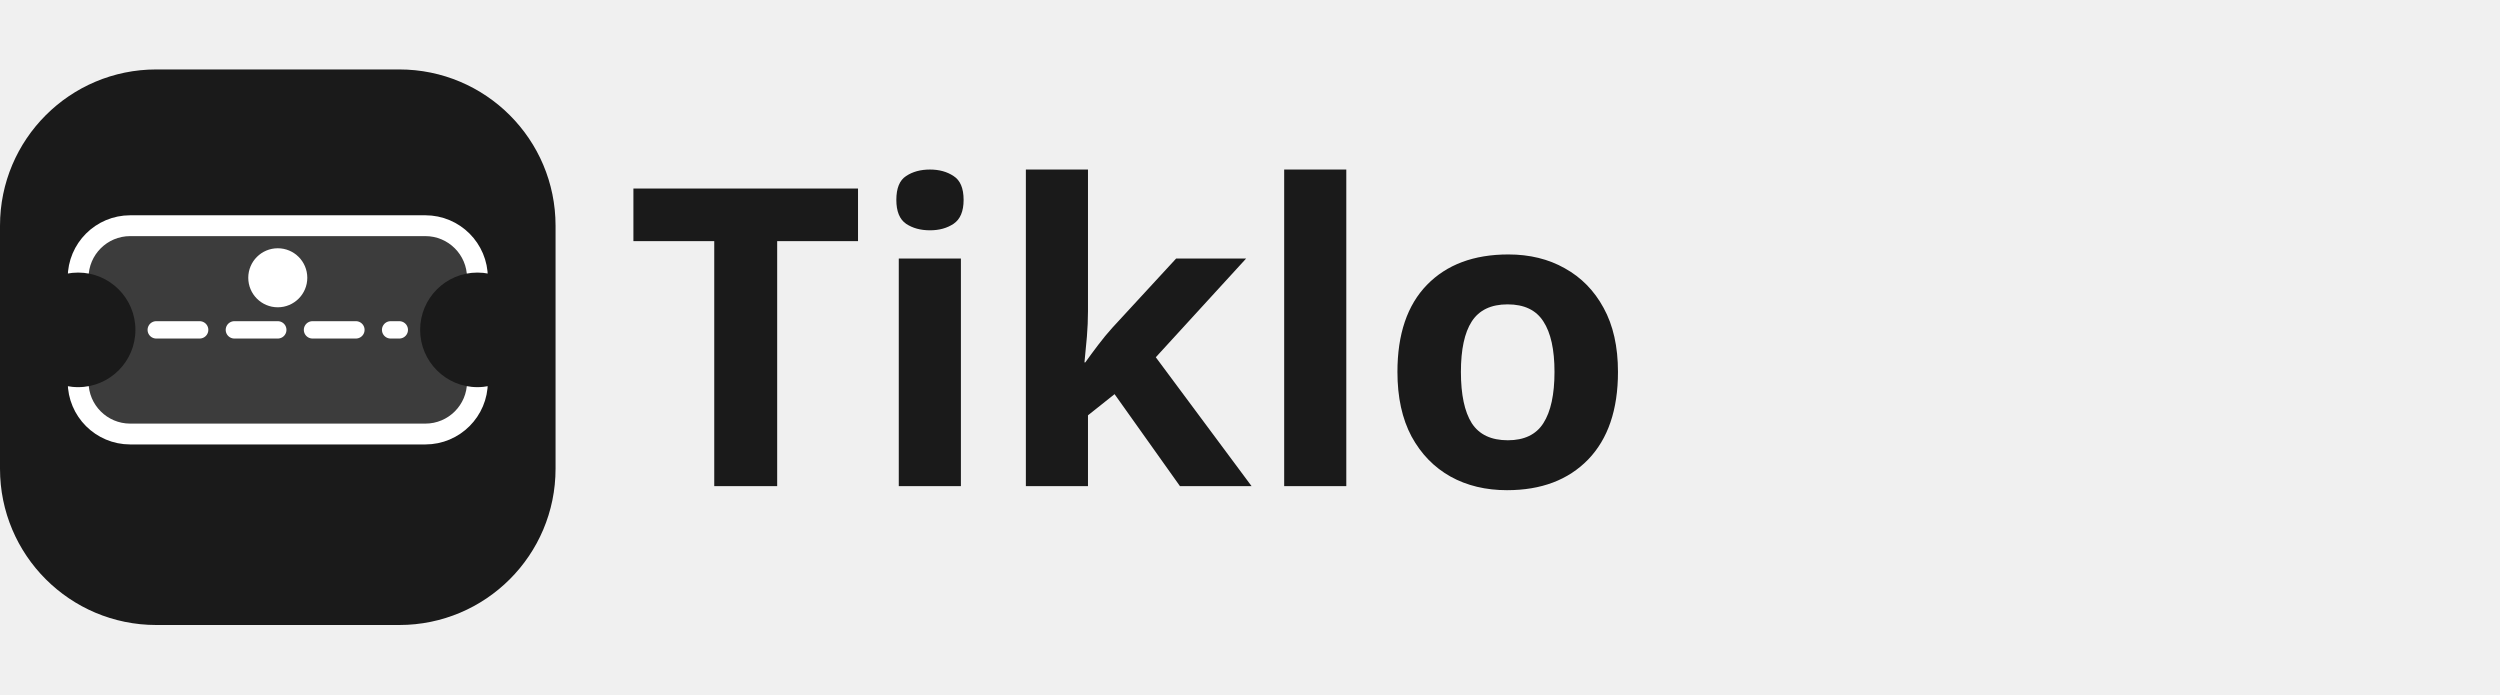
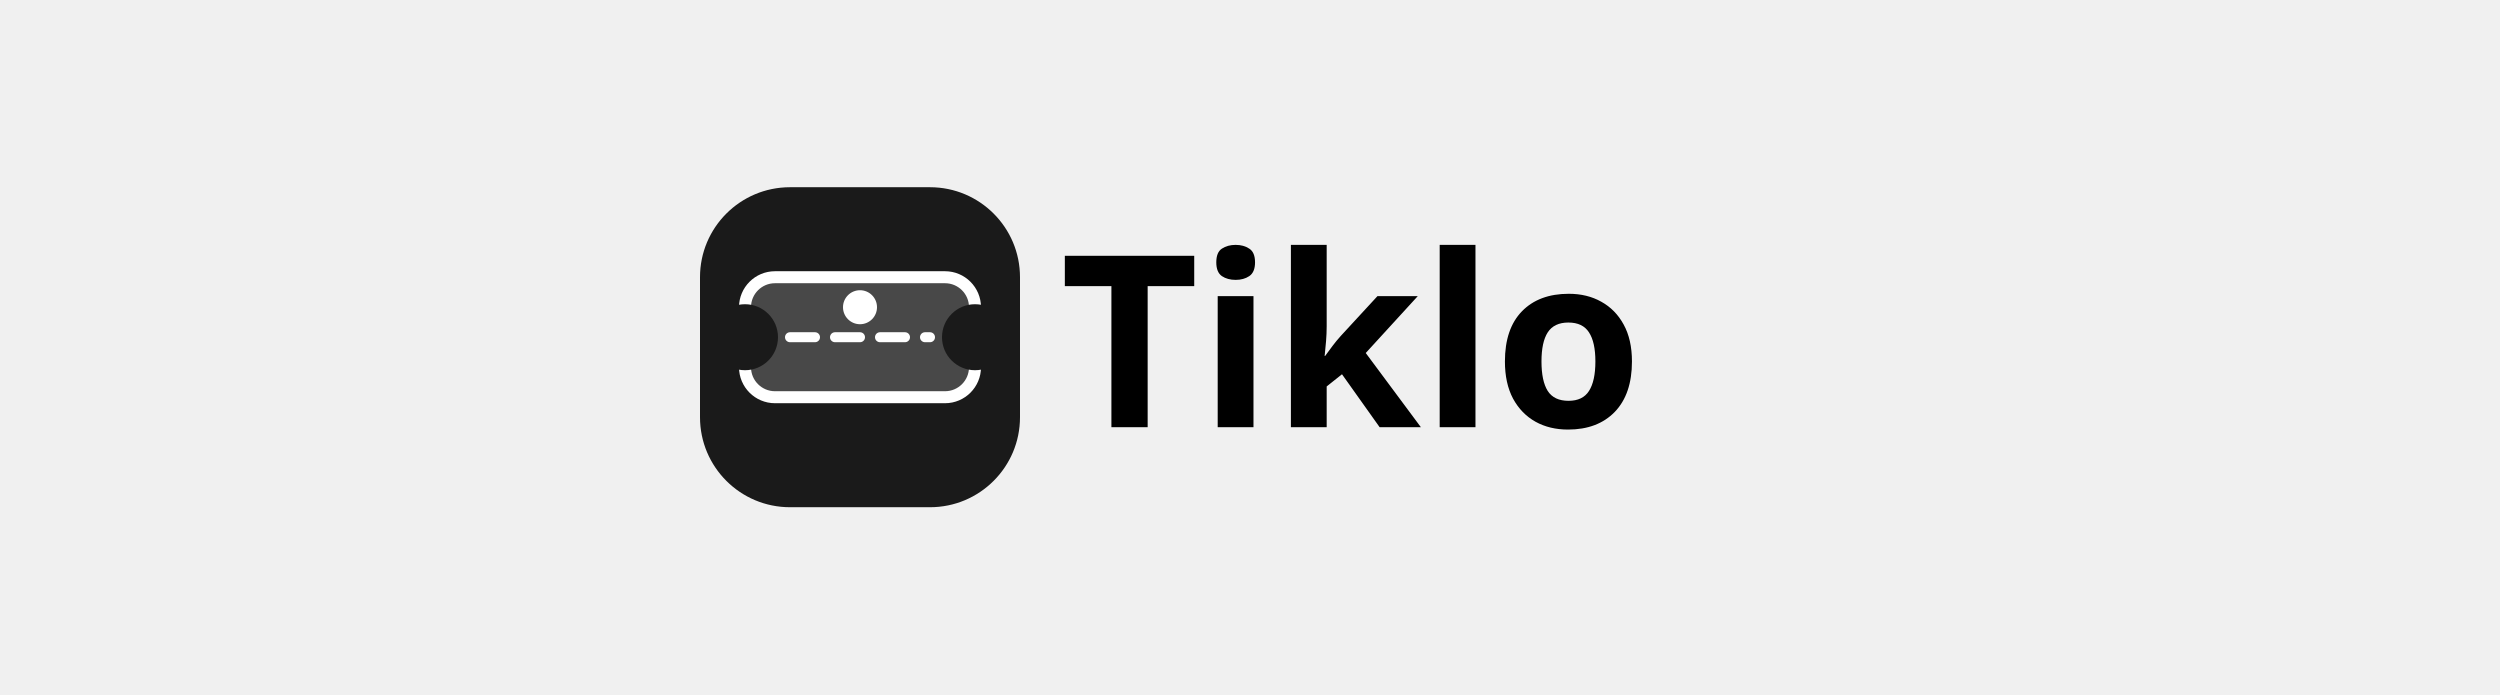
- <svg xmlns="http://www.w3.org/2000/svg" viewBox="0 0 144 40" width="720" height="200">
-   <rect x="0" y="4" width="32" height="32" rx="9" fill="#1a1a1a" />
-   <rect x="4.5" y="13" width="23" height="12" rx="3" fill="white" fill-opacity="0.15" />
-   <rect x="4.5" y="13" width="23" height="12" rx="3" stroke="white" stroke-width="1.2" fill="none" />
-   <circle cx="4.5" cy="19" r="3.3" fill="#1a1a1a" />
-   <circle cx="27.5" cy="19" r="3.3" fill="#1a1a1a" />
-   <line x1="9" y1="19" x2="23" y2="19" stroke="white" stroke-width="1" stroke-dasharray="2.5 2" stroke-linecap="round" />
-   <circle cx="16" cy="16" r="1.7" fill="white" />
-   <text x="36" y="28" font-family="system-ui,sans-serif" font-weight="700" font-size="24" fill="#1a1a1a">Tiklo</text>
+ <svg xmlns="http://www.w3.org/2000/svg" viewBox="0 0 250 40" width="1440" height="400">
+   <rect x="70" y="4" width="32" height="32" rx="9" fill="#1a1a1a" />
+   <rect x="74.5" y="13" width="23" height="12" rx="3" fill="white" fill-opacity="0.2" />
+   <rect x="74.5" y="13" width="23" height="12" rx="3" stroke="white" stroke-width="1.2" fill="none" />
+   <circle cx="74.5" cy="19" r="3.3" fill="#1a1a1a" />
+   <circle cx="97.5" cy="19" r="3.3" fill="#1a1a1a" />
+   <line x1="79" y1="19" x2="93" y2="19" stroke="white" stroke-width="1" stroke-dasharray="2.5 2" stroke-linecap="round" />
+   <circle cx="86" cy="16" r="1.7" fill="white" />
+   <text x="106" y="28" font-family="system-ui,sans-serif" font-weight="700" font-size="24" xml:space="preserve">Tiklo</text>
</svg>
